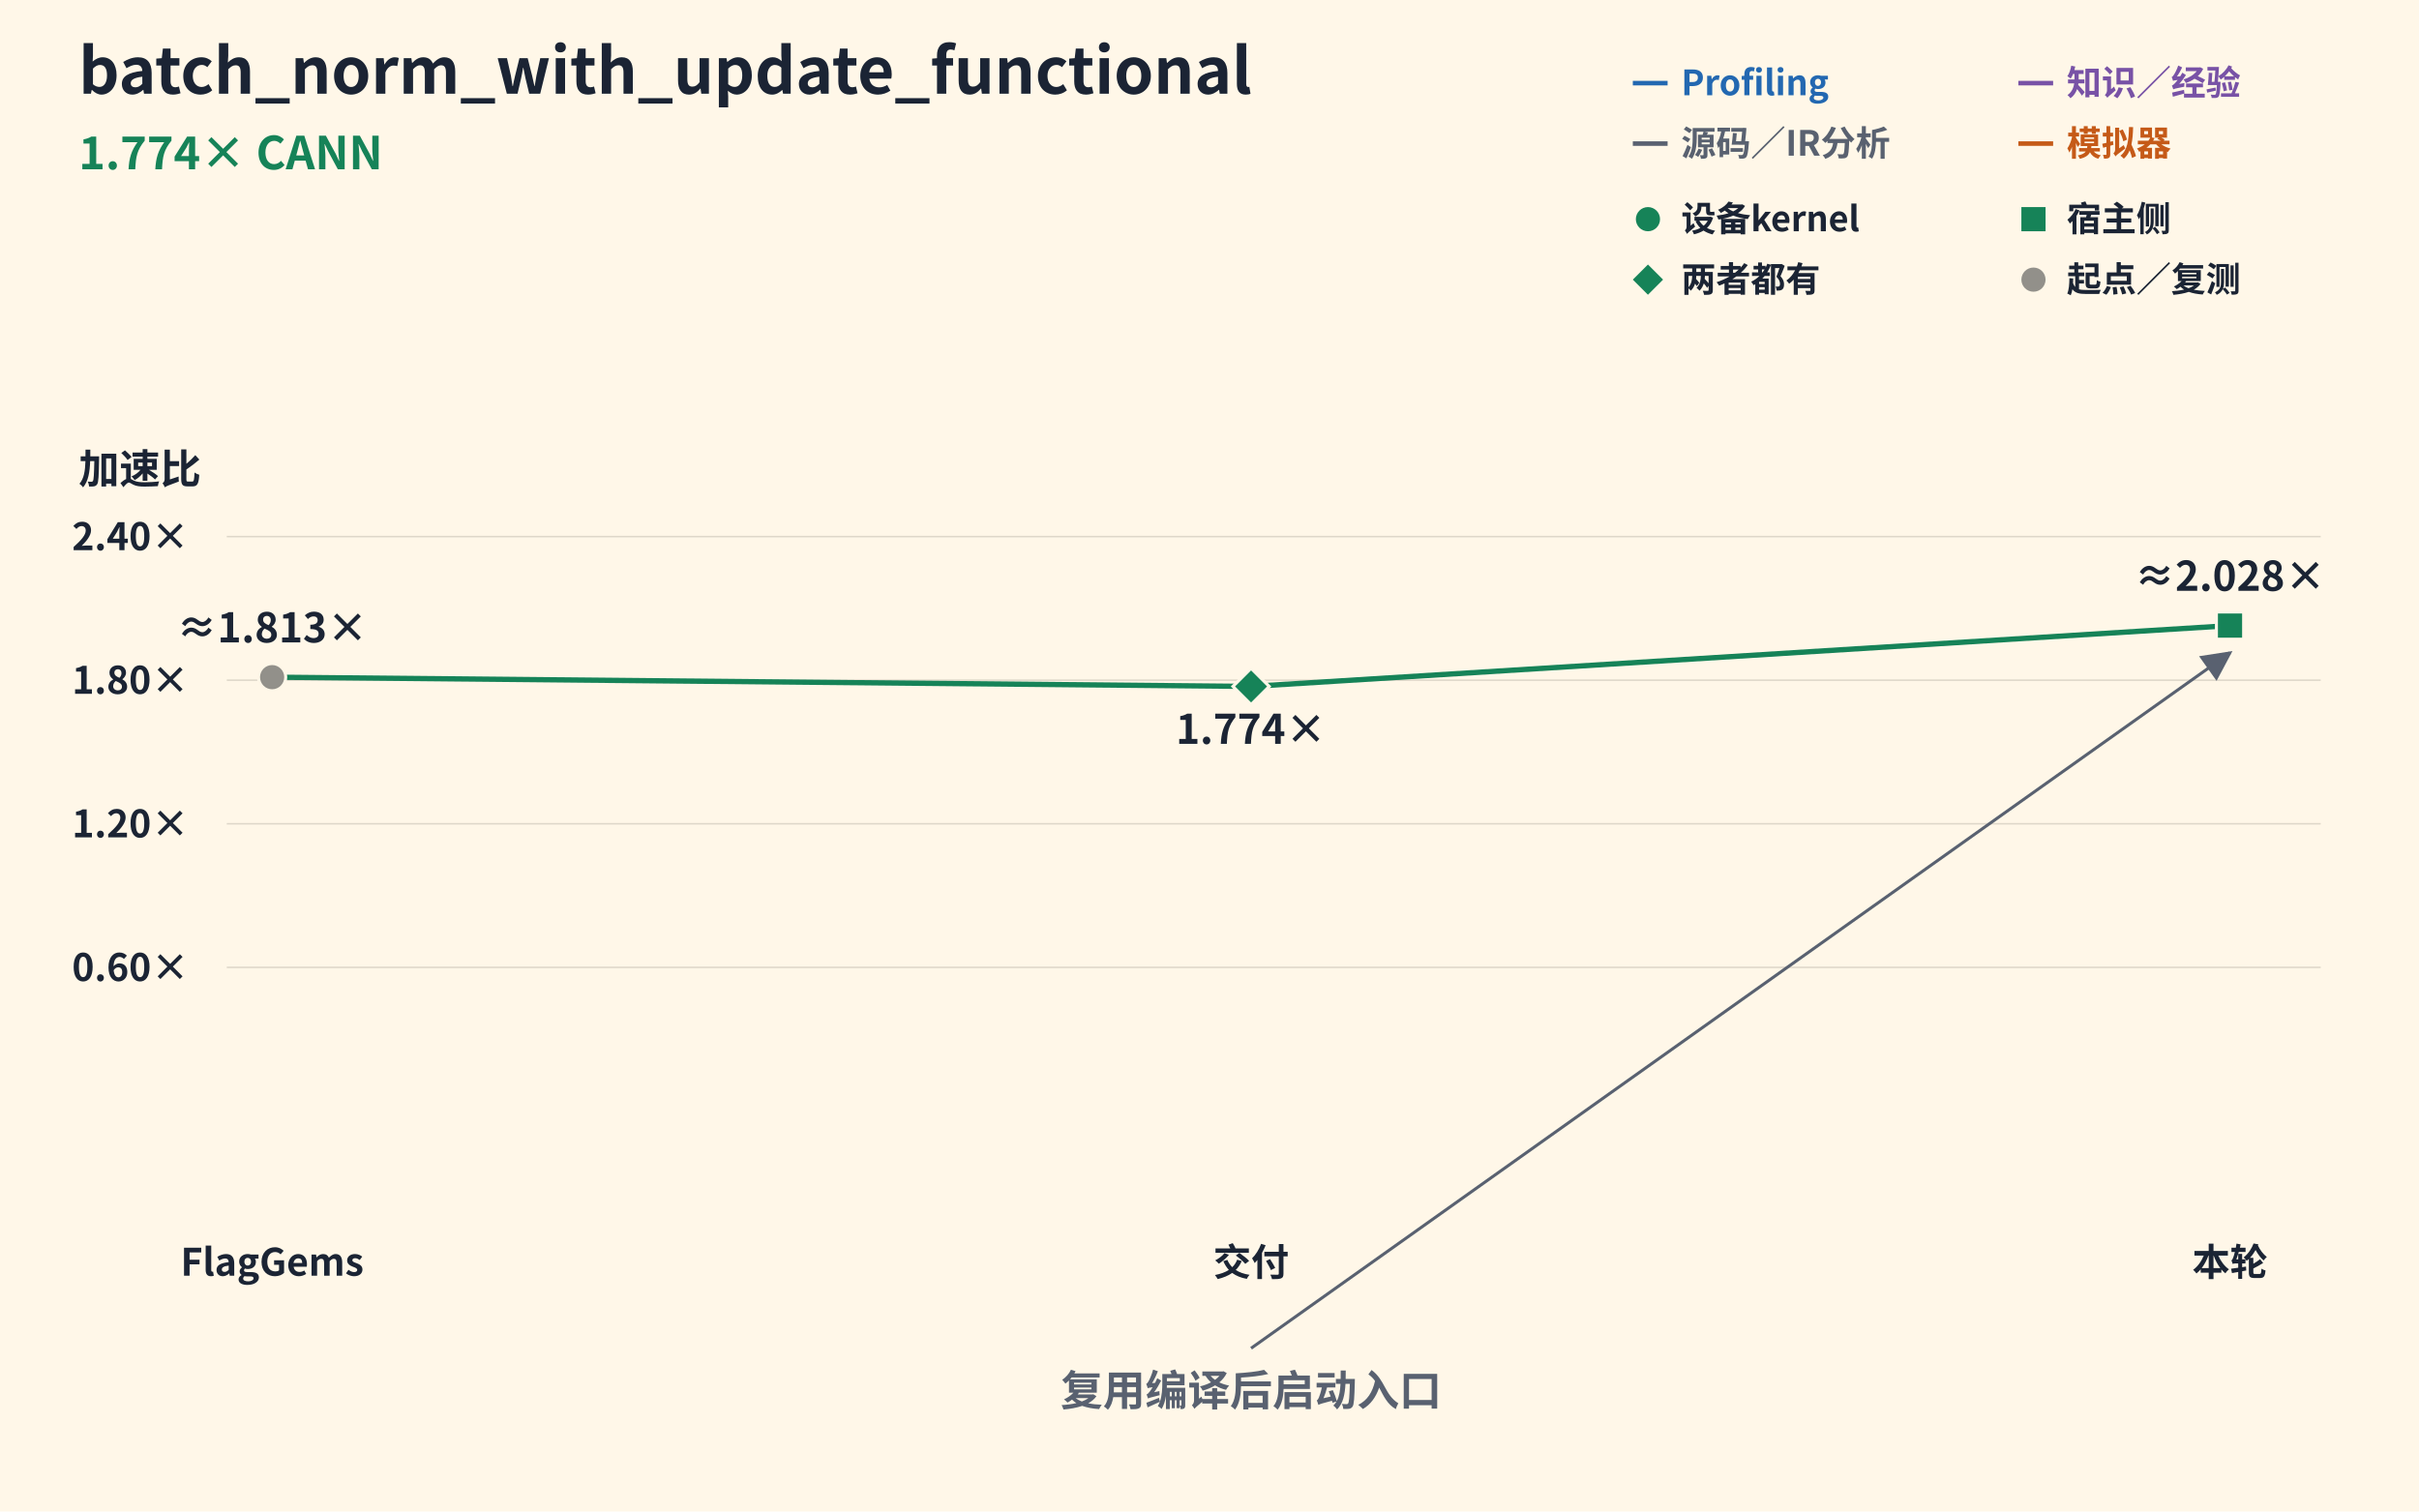
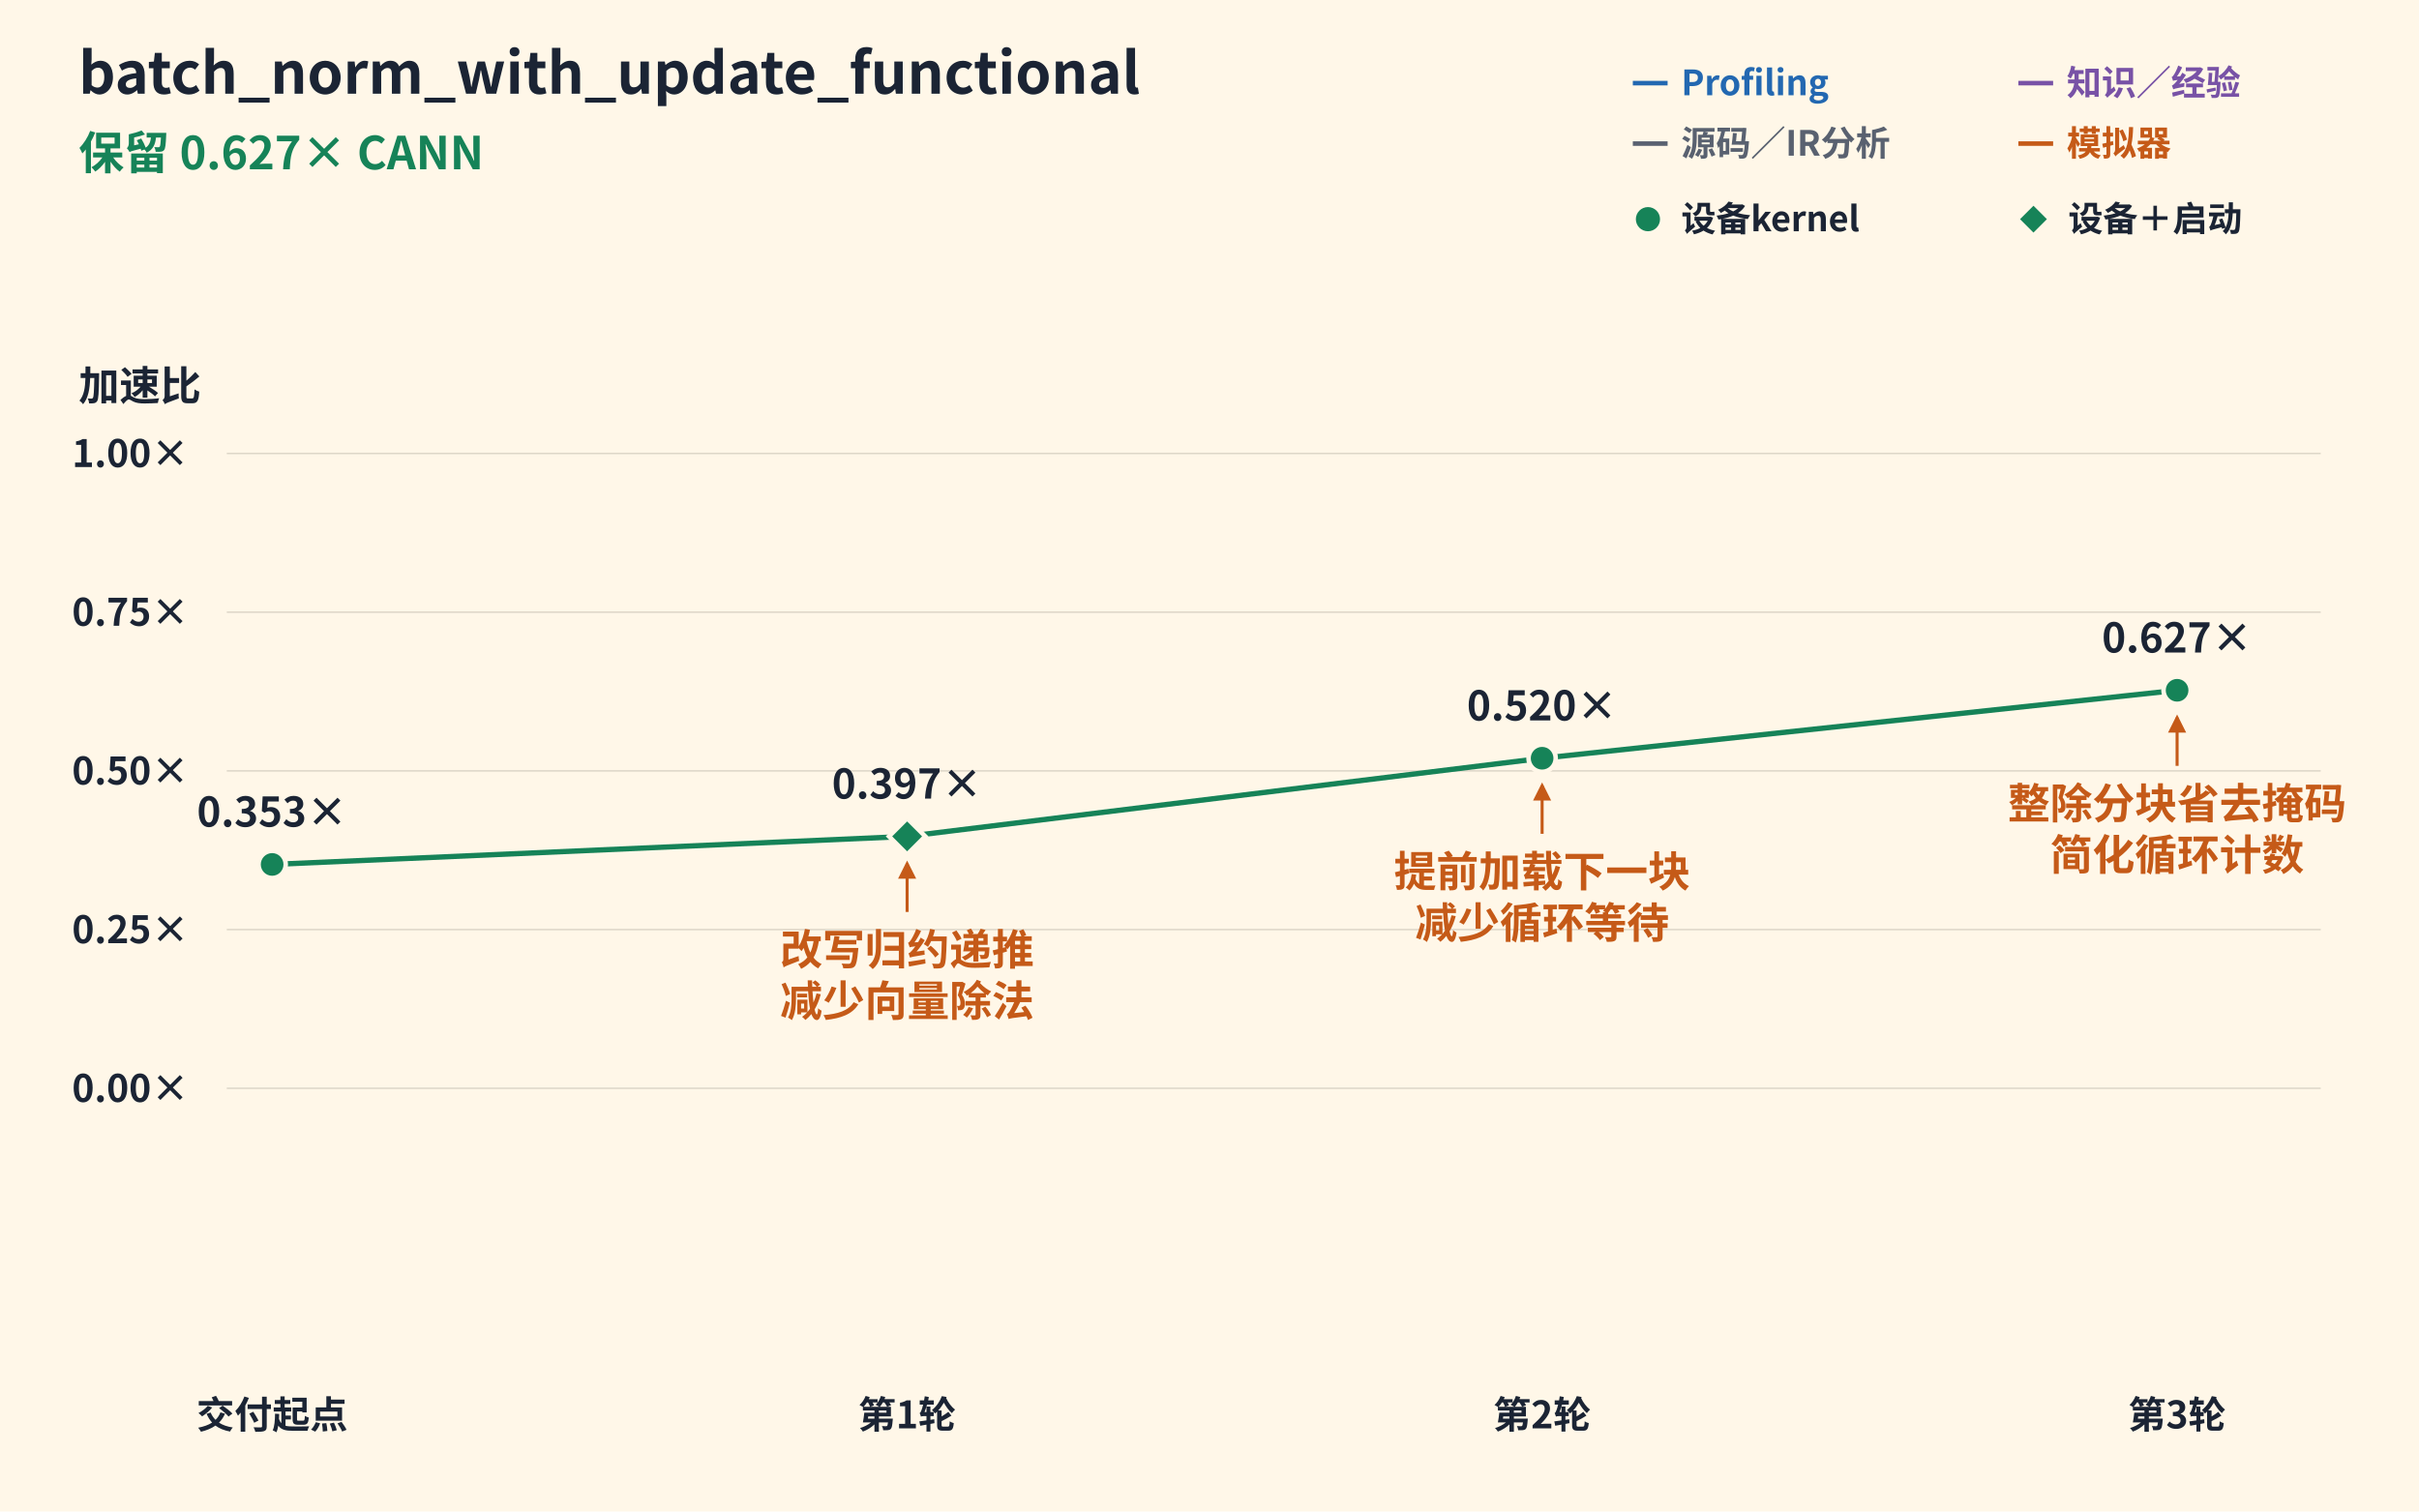
<svg xmlns="http://www.w3.org/2000/svg" width="1600" height="1000" viewBox="0 0 1600 1000">
  <rect width="1600" height="1000" fill="#fff7e8" />
  <defs>
-     <marker id="arr" markerWidth="10" markerHeight="10" refX="9" refY="5" orient="auto">
-       <path d="M0 0L10 5L0 10Z" fill="#596170" />
+     <marker id="tip-paired" markerWidth="6" markerHeight="6" refX="5" refY="3" orient="auto">
+       <path d="M0 0L6 3L0 6Z" fill="#2368b1" />
+     </marker>
+     <marker id="tip-sim" markerWidth="6" markerHeight="6" refX="5" refY="3" orient="auto">
+       <path d="M0 0L6 3L0 6Z" fill="#c55a18" />
+     </marker>
+     <marker id="tip-knowledge" markerWidth="6" markerHeight="6" refX="5" refY="3" orient="auto">
+       <path d="M0 0L6 3L0 6Z" fill="#7852a6" />
+     </marker>
+     <marker id="tip-probe" markerWidth="6" markerHeight="6" refX="5" refY="3" orient="auto">
+       <path d="M0 0L6 3L0 6Z" fill="#2368b1" />
+     </marker>
+     <marker id="tip-ir" markerWidth="6" markerHeight="6" refX="5" refY="3" orient="auto">
+       <path d="M0 0L6 3L0 6Z" fill="#596170" />
+     </marker>
+     <marker id="tip-unknown" markerWidth="6" markerHeight="6" refX="5" refY="3" orient="auto">
+       <path d="M0 0L6 3L0 6Z" fill="#596170" />
    </marker>
  </defs>
  <g font-family="Microsoft YaHei,Noto Sans CJK SC,sans-serif">
-     <text x="52.00" y="62.00" font-size="42" fill="#1b2434" text-anchor="start" font-weight="700">batch_norm_with_update_functional</text>
-     <text x="52.00" y="112.00" font-size="30" fill="#168358" text-anchor="start" font-weight="700">1.774× CANN</text>
-     <line x1="1080" y1="55" x2="1103" y2="55" stroke="#2368b1" stroke-width="3" />
+     <text x="52.00" y="62.00" font-size="38" fill="#1b2434" text-anchor="start" font-weight="700">batch_norm_with_update_functional</text>
+     <text x="52.00" y="112.00" font-size="30" fill="#168358" text-anchor="start" font-weight="700">保留 0.627× CANN</text>
+     <path d="M1080 55h23" stroke="#2368b1" stroke-width="3" />
    <text x="1112.00" y="63.00" font-size="23" fill="#2368b1" text-anchor="start" font-weight="700">Profiling</text>
-     <line x1="1335" y1="55" x2="1358" y2="55" stroke="#7852a6" stroke-width="3" />
+     <path d="M1335 55h23" stroke="#7852a6" stroke-width="3" />
    <text x="1367.00" y="63.00" font-size="23" fill="#7852a6" text-anchor="start" font-weight="700">知识／经验</text>
-     <line x1="1080" y1="95" x2="1103" y2="95" stroke="#596170" stroke-width="3" />
+     <path d="M1080 95h23" stroke="#596170" stroke-width="3" />
    <text x="1112.00" y="103.00" font-size="23" fill="#596170" text-anchor="start" font-weight="700">源码／IR分析</text>
-     <line x1="1335" y1="95" x2="1358" y2="95" stroke="#c55a18" stroke-width="3" />
+     <path d="M1335 95h23" stroke="#c55a18" stroke-width="3" />
    <text x="1367.00" y="103.00" font-size="23" fill="#c55a18" text-anchor="start" font-weight="700">模拟器</text>
    <circle cx="1090" cy="145" r="8" fill="#168358" />
    <text x="1112.00" y="153.00" font-size="23" fill="#1b2434" text-anchor="start" font-weight="700">设备kernel</text>
-     <rect x="1337" y="137" width="16" height="16" fill="#168358" />
-     <text x="1367.00" y="153.00" font-size="23" fill="#1b2434" text-anchor="start" font-weight="700">宿主侧</text>
-     <path d="M1090 175L1100 185L1090 195L1080 185Z" fill="#168358" />
-     <text x="1112.00" y="193.00" font-size="23" fill="#1b2434" text-anchor="start" font-weight="700">两者都有</text>
-     <circle cx="1345" cy="185" r="8" fill="#92908a" />
-     <text x="1367.00" y="193.00" font-size="23" fill="#1b2434" text-anchor="start" font-weight="700">起点／复测</text>
-     <text x="52.00" y="320.00" font-size="27" fill="#1b2434" text-anchor="start" font-weight="700">加速比</text>
-     <line x1="150" y1="640.00" x2="1535" y2="640.00" stroke="#ded7c9" />
-     <text x="125.00" y="649.00" font-size="25" fill="#1b2434" text-anchor="end" font-weight="700">0.60×</text>
-     <line x1="150" y1="545.00" x2="1535" y2="545.00" stroke="#ded7c9" />
-     <text x="125.00" y="554.00" font-size="25" fill="#1b2434" text-anchor="end" font-weight="700">1.20×</text>
-     <line x1="150" y1="450.00" x2="1535" y2="450.00" stroke="#ded7c9" />
-     <text x="125.00" y="459.00" font-size="25" fill="#1b2434" text-anchor="end" font-weight="700">1.80×</text>
-     <line x1="150" y1="355.00" x2="1535" y2="355.00" stroke="#ded7c9" />
-     <text x="125.00" y="364.00" font-size="25" fill="#1b2434" text-anchor="end" font-weight="700">2.40×</text>
-     <path class="connection" d="M180.00 448.01 L827.50 454.13" stroke="#168358" stroke-width="3.5" fill="none" />
-     <path class="connection" d="M827.50 454.13 L1475.00 413.88" stroke="#168358" stroke-width="3.5" fill="none" />
-     <text x="827.50" y="930.00" font-size="28" fill="#596170" text-anchor="middle" font-weight="700">复用编译后启动入口</text>
-     <path d="M827.50 892L1475.00 431.88" stroke="#596170" stroke-width="2" fill="none" marker-end="url(#arr)" />
-     <g class="node" data-id="053b813bd3857953">
-       <circle cx="180.0" cy="448.005" r="9" fill="#92908a" stroke="#fff7e8" stroke-width="2" />
-       <text x="180.00" y="425.01" font-size="27" fill="#1b2434" text-anchor="middle" font-weight="700">≈1.813×</text>
-       <text x="180.00" y="844.00" font-size="25" fill="#1b2434" text-anchor="middle" font-weight="700">FlagGems</text>
+     <text x="52.00" y="265.00" font-size="27" fill="#1b2434" text-anchor="start" font-weight="700">加速比</text>
+     <path d="M 1345.00 134.00 L 1356.00 145.00 L 1345.00 156.00 L 1334.00 145.00 Z" fill="#168358" stroke="#fff7e8" stroke-width="3" />
+     <text x="1368.00" y="153.00" font-size="23" fill="#1b2434" text-anchor="start" font-weight="700">设备＋启动</text>
+     <path d="M150 720.0H1535" stroke="#ded7c9" />
+     <text x="125.00" y="729.00" font-size="25" fill="#1b2434" text-anchor="end" font-weight="700">0.00×</text>
+     <path d="M150 615.0H1535" stroke="#ded7c9" />
+     <text x="125.00" y="624.00" font-size="25" fill="#1b2434" text-anchor="end" font-weight="700">0.25×</text>
+     <path d="M150 510.0H1535" stroke="#ded7c9" />
+     <text x="125.00" y="519.00" font-size="25" fill="#1b2434" text-anchor="end" font-weight="700">0.50×</text>
+     <path d="M150 405.0H1535" stroke="#ded7c9" />
+     <text x="125.00" y="414.00" font-size="25" fill="#1b2434" text-anchor="end" font-weight="700">0.75×</text>
+     <path d="M150 300.0H1535" stroke="#ded7c9" />
+     <text x="125.00" y="309.00" font-size="25" fill="#1b2434" text-anchor="end" font-weight="700">1.00×</text>
+     <path class="retained-best" d="M180.0 571.903L600.0 553.335" fill="none" stroke="#168358" stroke-width="3.5" />
+     <path class="retained-best" d="M600.0 553.335L1020.0 501.641" fill="none" stroke="#168358" stroke-width="3.5" />
+     <path class="retained-best" d="M1020.0 501.641L1440.0 456.682" fill="none" stroke="#168358" stroke-width="3.5" />
+     <g>
+       <circle cx="180.00" cy="571.90" r="9" fill="#168358" stroke="#fff7e8" stroke-width="3" />
+       <text x="180.00" y="546.90" font-size="27" fill="#1b2434" text-anchor="middle" font-weight="700">0.353×</text>
+       <text x="180.00" y="945.00" font-size="25" fill="#1b2434" text-anchor="middle" font-weight="700">交付起点</text>
    </g>
-     <g class="node" data-id="6ba744bf41d95ae9">
-       <path d="M827.5 442.135L839.5 454.135L827.5 466.135L815.5 454.135Z" fill="#168358" stroke="#fff7e8" stroke-width="2" />
-       <text x="827.50" y="492.13" font-size="27" fill="#1b2434" text-anchor="middle" font-weight="700">1.774×</text>
-       <text x="827.50" y="844.00" font-size="25" fill="#1b2434" text-anchor="middle" font-weight="700">交付</text>
+     <g>
+       <path d="M 600.00 541.34 L 612.00 553.34 L 600.00 565.34 L 588.00 553.34 Z" fill="#168358" stroke="#fff7e8" stroke-width="3" />
+       <text x="600.00" y="528.34" font-size="27" fill="#1b2434" text-anchor="middle" font-weight="700">0.397×</text>
+       <text x="600.00" y="945.00" font-size="25" fill="#1b2434" text-anchor="middle" font-weight="700">第1轮</text>
+       <text x="600.00" y="638.34" font-size="28" fill="#c55a18" text-anchor="middle" font-weight="700">改写归约递推</text>
+       <text x="600.00" y="672.34" font-size="28" fill="#c55a18" text-anchor="middle" font-weight="700">减少向量除法</text>
+       <path class="method-arrow" d="M600.0 603.335L600.0 571.335" stroke="#c55a18" stroke-width="2" fill="none" marker-end="url(#tip-sim)" />
    </g>
-     <g class="node" data-id="recovery-ac15e93e1c96f7d3">
-       <rect x="1466.0" y="404.884" width="18" height="18" fill="#168358" stroke="#fff7e8" stroke-width="2" />
-       <text x="1475.00" y="390.88" font-size="27" fill="#1b2434" text-anchor="middle" font-weight="700">≈2.028×</text>
-       <text x="1475.00" y="844.00" font-size="25" fill="#1b2434" text-anchor="middle" font-weight="700">本轮</text>
+     <g>
+       <circle cx="1020.00" cy="501.64" r="9" fill="#168358" stroke="#fff7e8" stroke-width="3" />
+       <text x="1020.00" y="476.64" font-size="27" fill="#1b2434" text-anchor="middle" font-weight="700">0.520×</text>
+       <text x="1020.00" y="945.00" font-size="25" fill="#1b2434" text-anchor="middle" font-weight="700">第2轮</text>
+       <text x="1020.00" y="586.64" font-size="28" fill="#c55a18" text-anchor="middle" font-weight="700">提前加载下一块</text>
+       <text x="1020.00" y="620.64" font-size="28" fill="#c55a18" text-anchor="middle" font-weight="700">减少循环等待</text>
+       <path class="method-arrow" d="M1020.0 551.641L1020.0 519.641" stroke="#c55a18" stroke-width="2" fill="none" marker-end="url(#tip-sim)" />
+     </g>
+     <g>
+       <circle cx="1440.00" cy="456.68" r="9" fill="#168358" stroke="#fff7e8" stroke-width="3" />
+       <text x="1440.00" y="431.68" font-size="27" fill="#1b2434" text-anchor="middle" font-weight="700">0.627×</text>
+       <text x="1440.00" y="945.00" font-size="25" fill="#1b2434" text-anchor="middle" font-weight="700">第3轮</text>
+       <text x="1440.00" y="541.68" font-size="28" fill="#c55a18" text-anchor="middle" font-weight="700">整除分块省去掩码</text>
+       <text x="1440.00" y="575.68" font-size="28" fill="#c55a18" text-anchor="middle" font-weight="700">简化循环计数</text>
+       <path class="method-arrow" d="M1440.0 506.682L1440.0 474.682" stroke="#c55a18" stroke-width="2" fill="none" marker-end="url(#tip-sim)" />
    </g>
  </g>
</svg>
